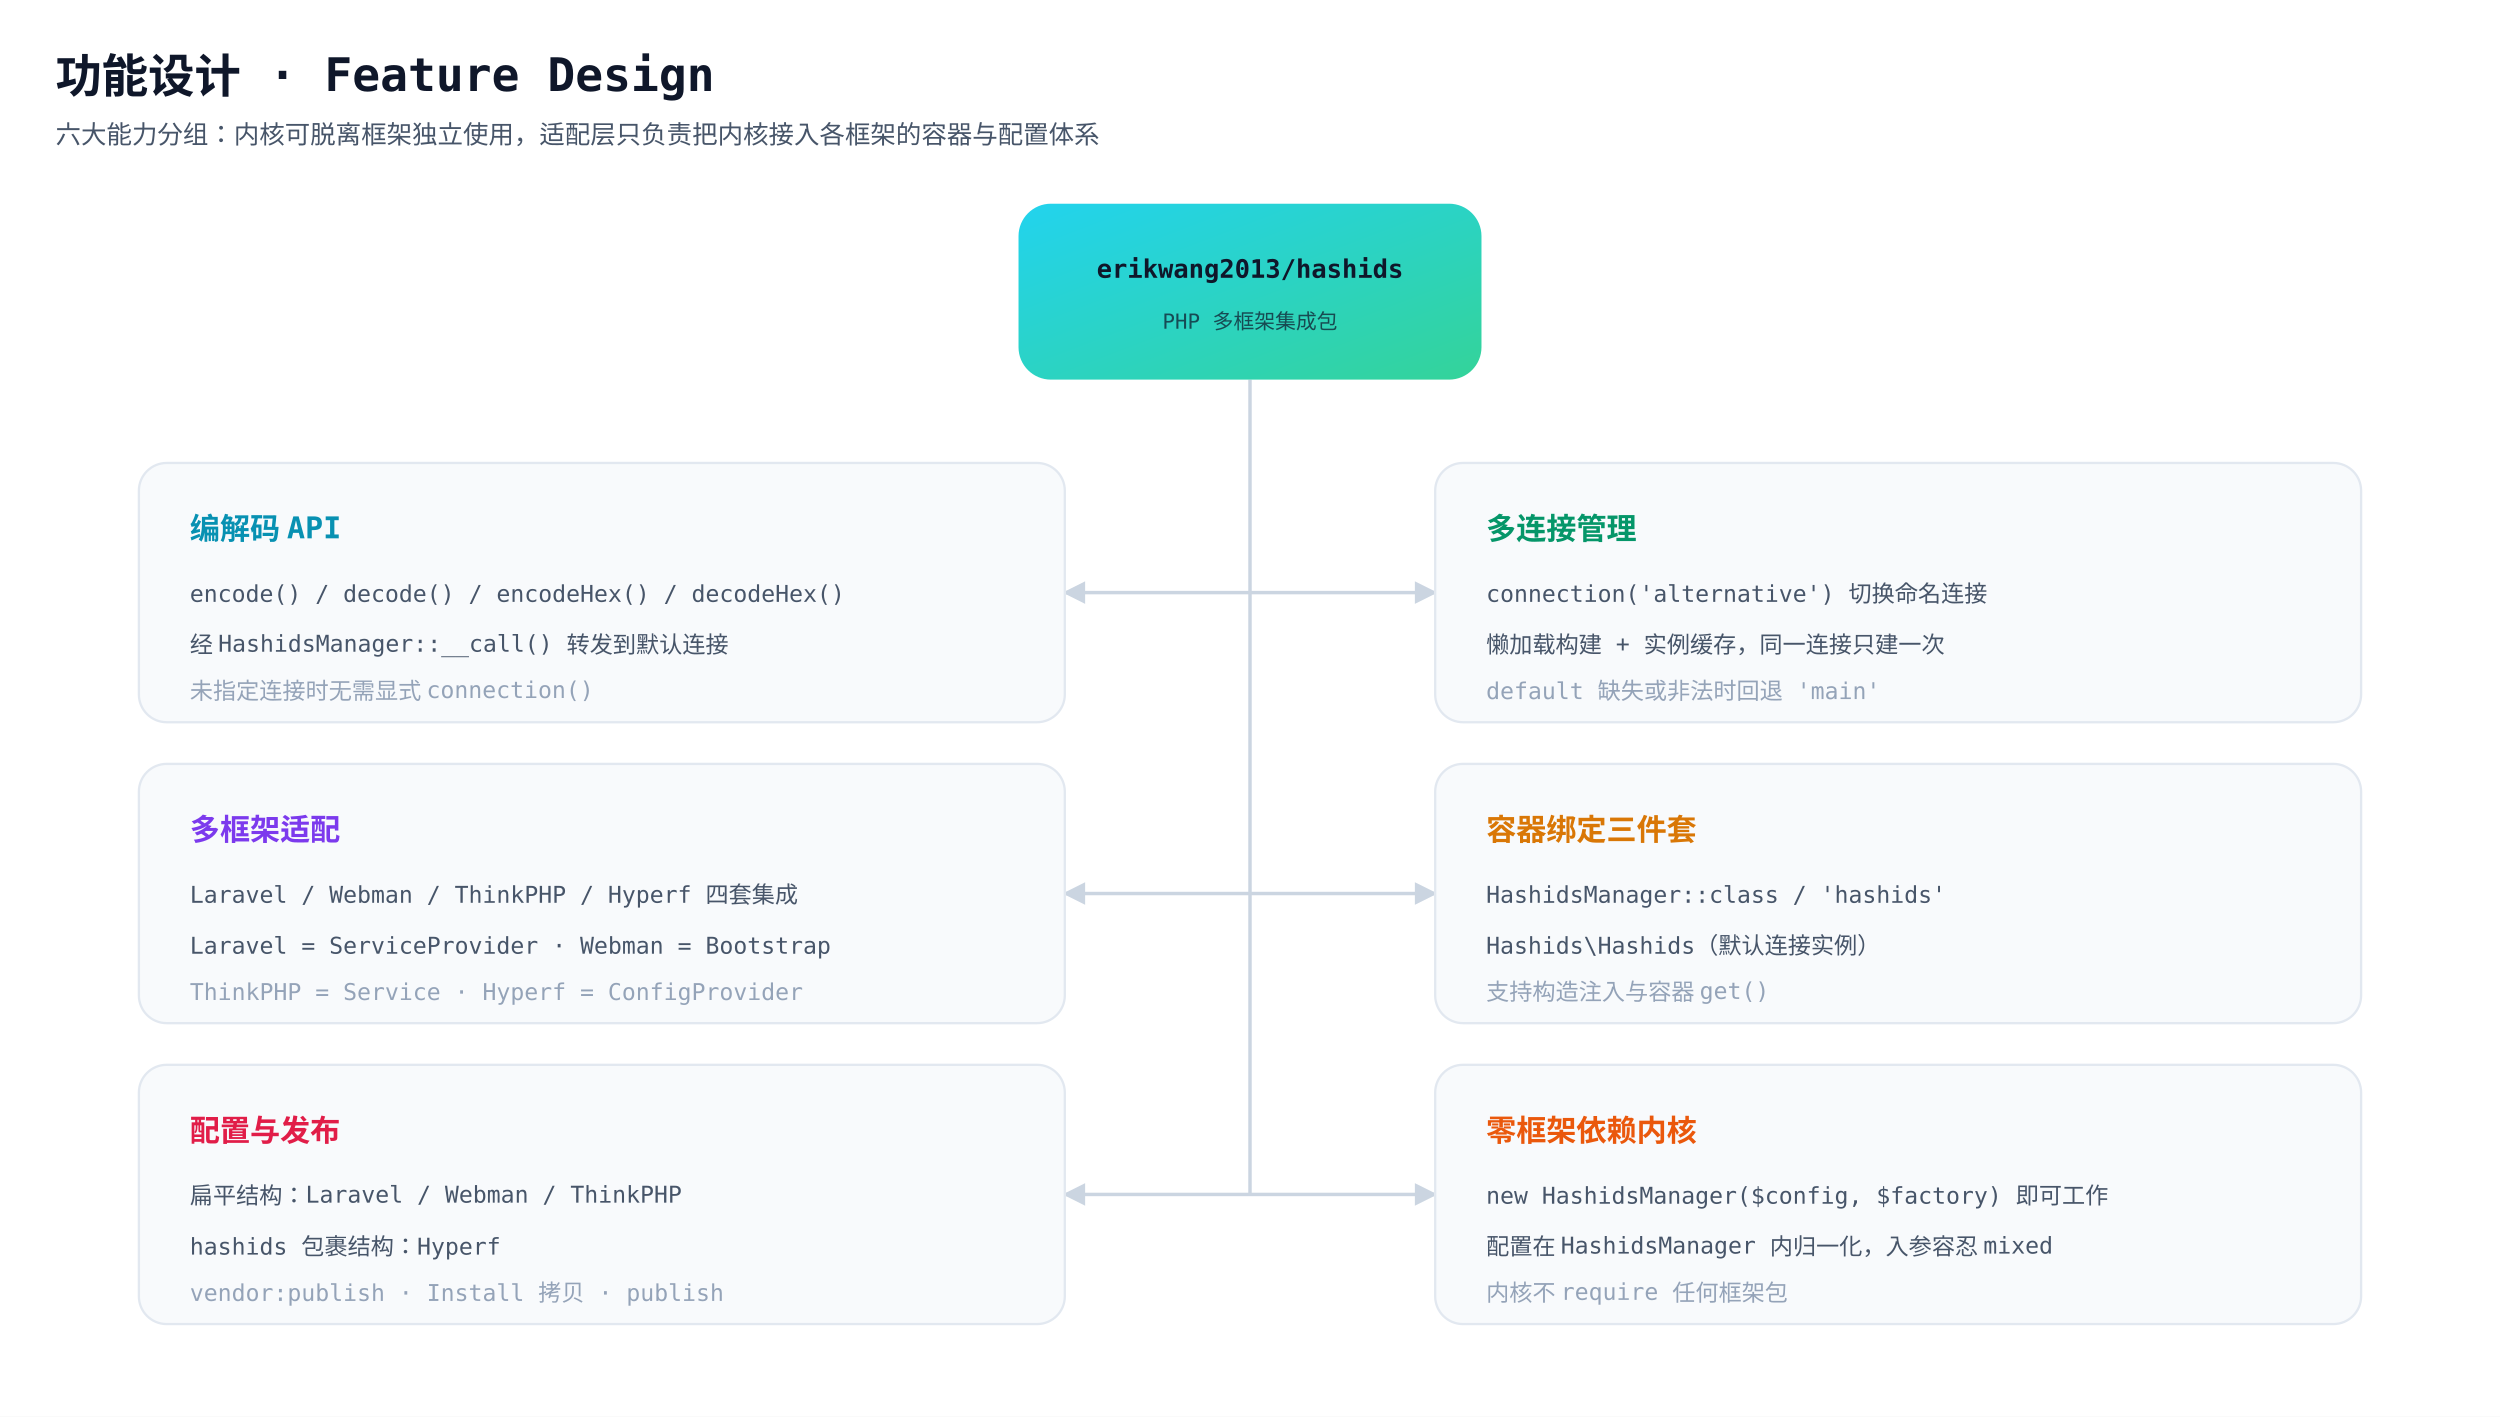
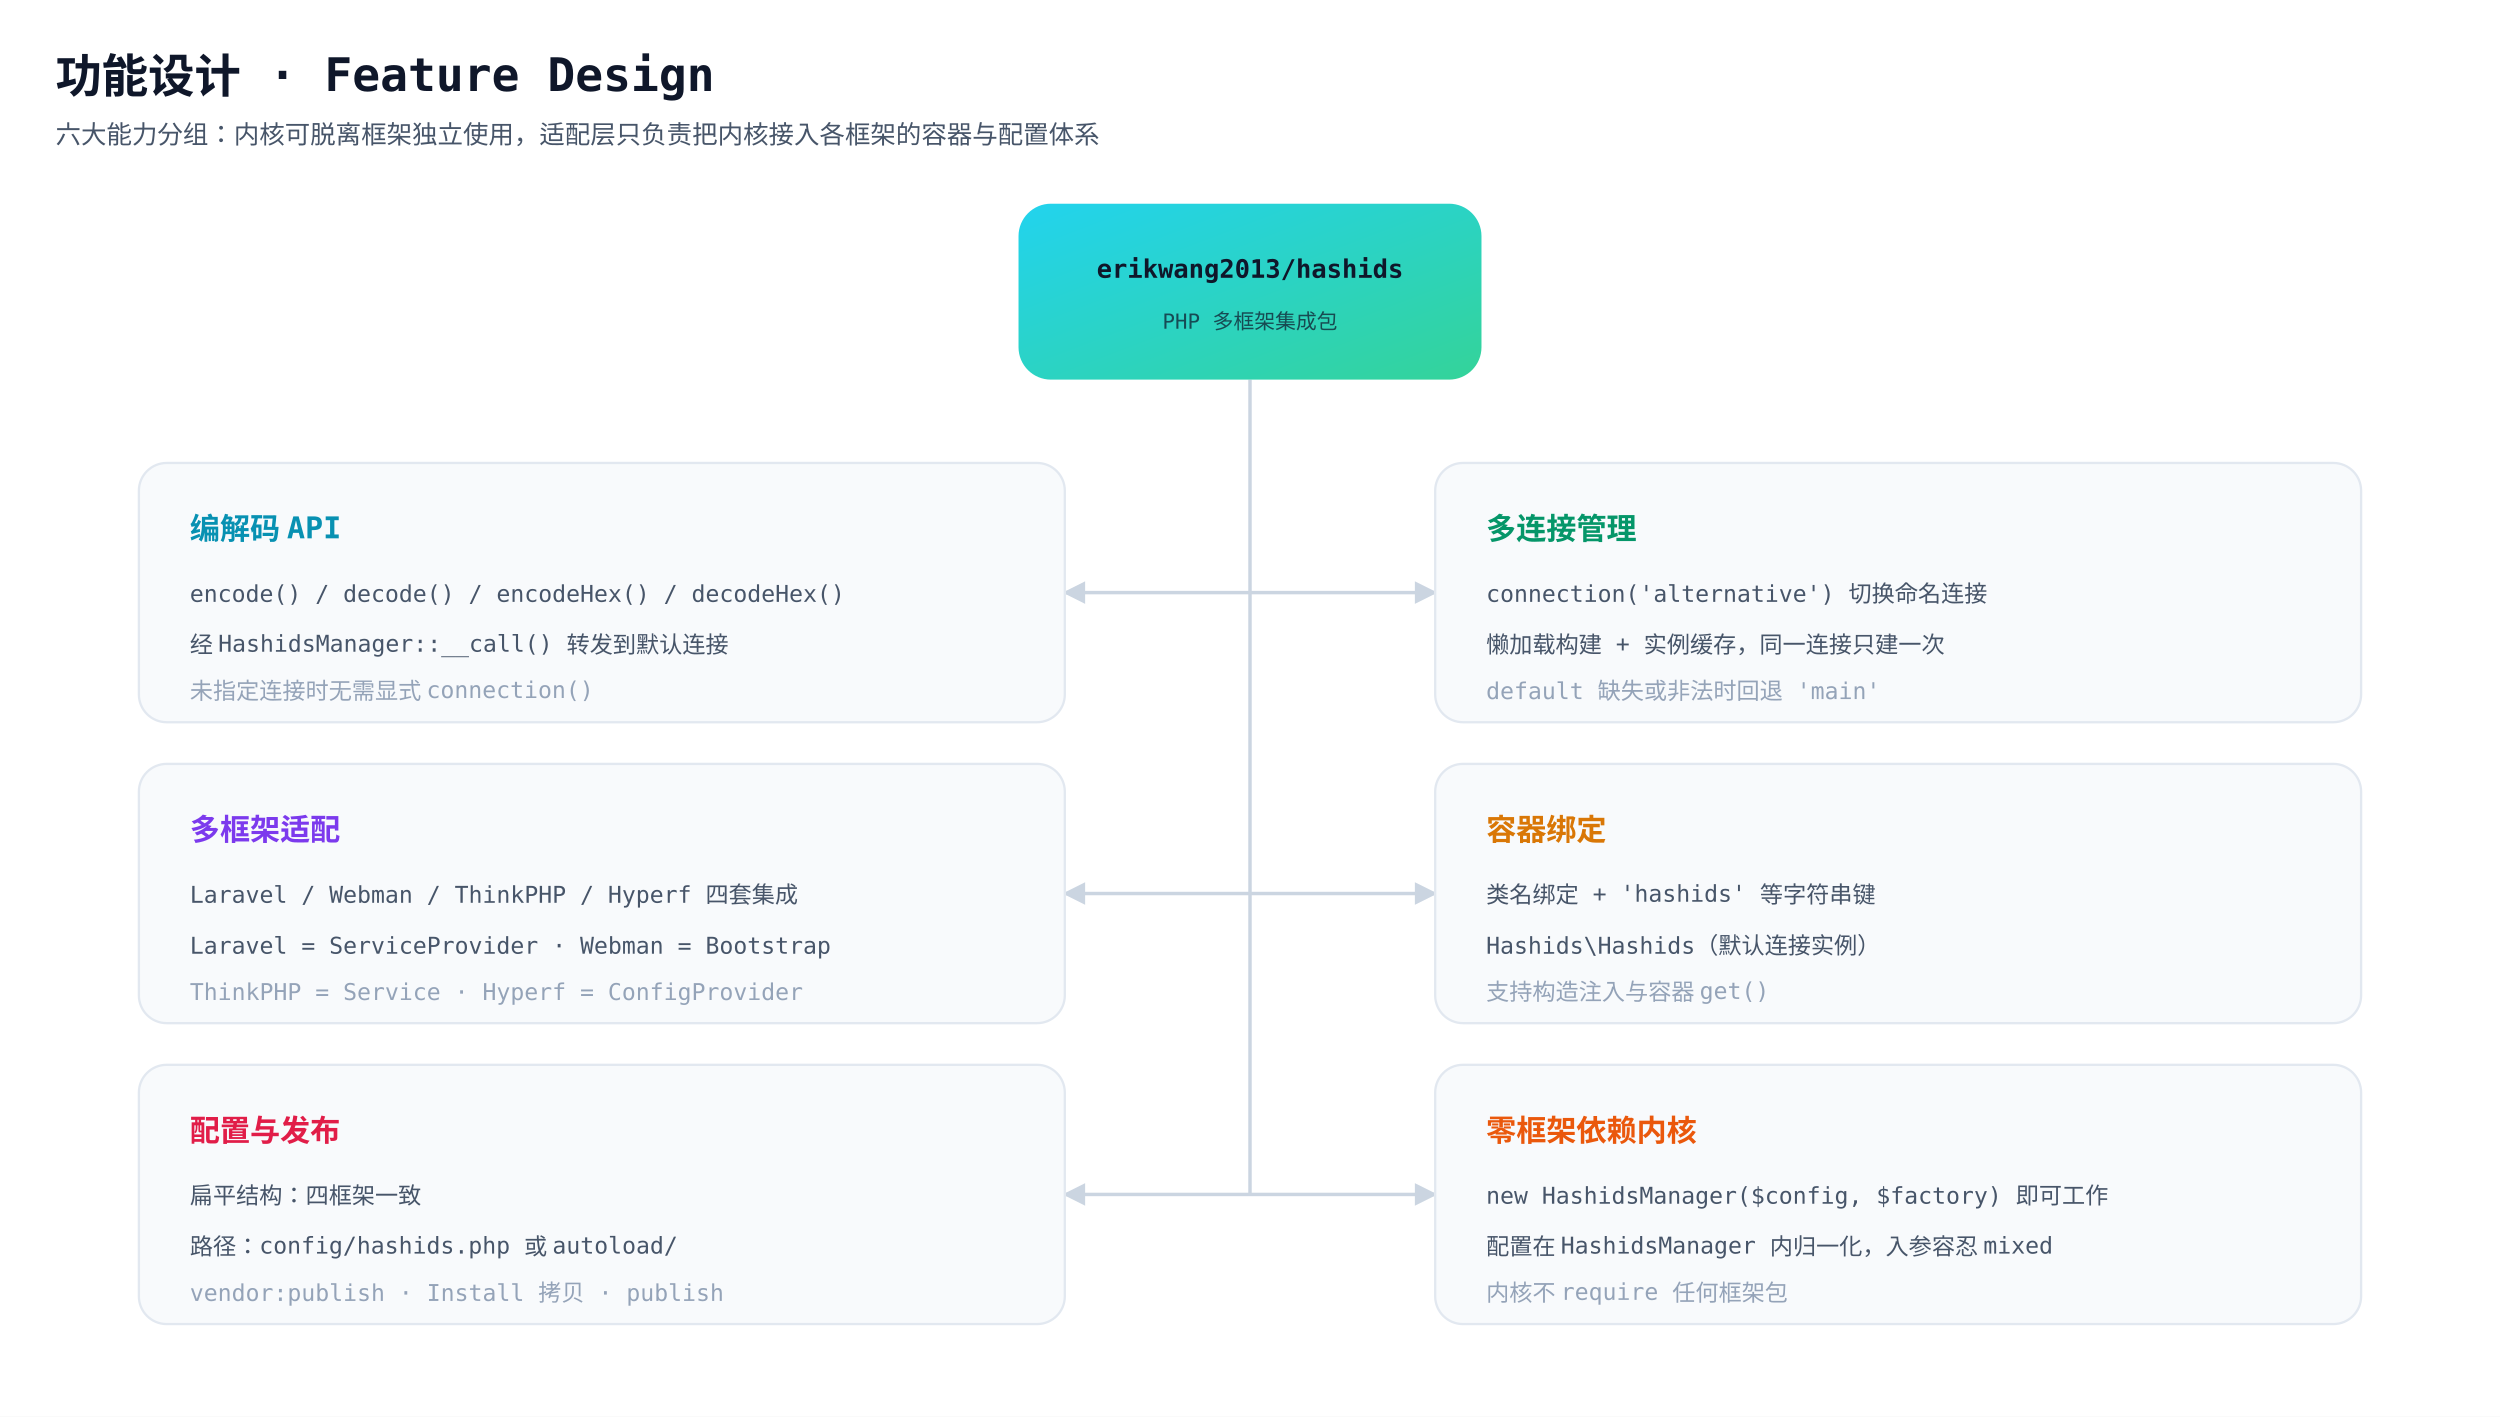
<svg xmlns="http://www.w3.org/2000/svg" viewBox="0 0 1080 612" role="img" aria-labelledby="featTitle featDesc">
  <defs>
    <style>
      text { font-family: ui-monospace, SFMono-Regular, Menlo, Consolas, "DejaVu Sans Mono", "PingFang SC", "Microsoft YaHei", monospace; }
      .bg     { fill: #ffffff; }
      .card   { fill: #f8fafc; stroke: #e2e8f0; stroke-width: 1; }
      .spine  { stroke: #cbd5e1; stroke-width: 1.5; fill: none; }
      .t-primary { fill: #0f172a; font-weight: 600; }
      .t-muted   { fill: #475569; }
      .t-dim     { fill: #94a3b8; }
      .t-frontend   { fill: #0891b2; font-weight: 600; }
      .t-backend    { fill: #059669; font-weight: 600; }
      .t-database   { fill: #7c3aed; font-weight: 600; }
      .t-cloud      { fill: #d97706; font-weight: 600; }
      .t-security   { fill: #e11d48; font-weight: 600; }
      .t-messagebus { fill: #ea580c; font-weight: 600; }
      .a-head { fill: #cbd5e1; }

      @media (prefers-color-scheme: dark) {
        .bg    { fill: #0b1220; }
        .card  { fill: #0f172a; stroke: #1e293b; }
        .spine { stroke: #334155; }
        .t-primary { fill: #f8fafc; }
        .t-muted   { fill: #94a3b8; }
        .t-dim     { fill: #64748b; }
        .t-frontend   { fill: #22d3ee; }
        .t-backend    { fill: #34d399; }
        .t-database   { fill: #a78bfa; }
        .t-cloud      { fill: #fbbf24; }
        .t-security   { fill: #fb7185; }
        .t-messagebus { fill: #fb923c; }
        .a-head { fill: #334155; }
      }
    </style>
    <marker id="ah" viewBox="0 0 10 10" refX="9" refY="5" markerWidth="6.5" markerHeight="6.5" orient="auto">
      <path d="M0 0 L10 5 L0 10 z" class="a-head" />
    </marker>
    <linearGradient id="rootGrad" x1="0" y1="0" x2="1" y2="1">
      <stop offset="0" stop-color="#22d3ee" />
      <stop offset="1" stop-color="#34d399" />
    </linearGradient>
  </defs>
  <rect class="bg" x="0" y="0" width="1080" height="612" />
  <text x="24" y="40" class="t-primary" font-size="20">功能设计 · Feature Design</text>
  <text x="24" y="62" class="t-muted" font-size="11">六大能力分组：内核可脱离框架独立使用，适配层只负责把内核接入各框架的容器与配置体系</text>
  <path class="spine" d="M540 164 V516" />
  <path class="spine" d="M540 256 H460" marker-end="url(#ah)" />
  <path class="spine" d="M540 386 H460" marker-end="url(#ah)" />
  <path class="spine" d="M540 516 H460" marker-end="url(#ah)" />
  <path class="spine" d="M540 256 H620" marker-end="url(#ah)" />
  <path class="spine" d="M540 386 H620" marker-end="url(#ah)" />
  <path class="spine" d="M540 516 H620" marker-end="url(#ah)" />
  <rect x="440" y="88" width="200" height="76" rx="14" fill="url(#rootGrad)" />
  <text x="540" y="120" font-size="11" font-weight="700" fill="#0f172a" text-anchor="middle">erikwang2013/hashids</text>
  <text x="540" y="142" font-size="9" fill="rgba(15,23,42,.72)" text-anchor="middle">PHP 多框架集成包</text>
  <rect class="card" x="60" y="200" width="400" height="112" rx="12" />
  <text class="t-frontend" x="82" y="233" font-size="13">编解码 API</text>
  <text class="t-muted" x="82" y="260" font-size="10">encode() / decode() / encodeHex() / decodeHex()</text>
  <text class="t-muted" x="82" y="282" font-size="10">经 HashidsManager::__call() 转发到默认连接</text>
  <text class="t-dim" x="82" y="302" font-size="10">未指定连接时无需显式 connection()</text>
  <rect class="card" x="60" y="330" width="400" height="112" rx="12" />
  <text class="t-database" x="82" y="363" font-size="13">多框架适配</text>
  <text class="t-muted" x="82" y="390" font-size="10">Laravel / Webman / ThinkPHP / Hyperf 四套集成</text>
  <text class="t-muted" x="82" y="412" font-size="10">Laravel = ServiceProvider · Webman = Bootstrap</text>
  <text class="t-dim" x="82" y="432" font-size="10">ThinkPHP = Service · Hyperf = ConfigProvider</text>
  <rect class="card" x="60" y="460" width="400" height="112" rx="12" />
  <text class="t-security" x="82" y="493" font-size="13">配置与发布</text>
-   <text class="t-muted" x="82" y="520" font-size="10">扁平结构：Laravel / Webman / ThinkPHP</text>
-   <text class="t-muted" x="82" y="542" font-size="10">hashids 包裹结构：Hyperf</text>
+   <text class="t-muted" x="82" y="520" font-size="10">扁平结构：四框架一致</text>
+   <text class="t-muted" x="82" y="542" font-size="10">路径：config/hashids.php 或 autoload/</text>
  <text class="t-dim" x="82" y="562" font-size="10">vendor:publish · Install 拷贝 · publish</text>
  <rect class="card" x="620" y="200" width="400" height="112" rx="12" />
  <text class="t-backend" x="642" y="233" font-size="13">多连接管理</text>
  <text class="t-muted" x="642" y="260" font-size="10">connection('alternative') 切换命名连接</text>
  <text class="t-muted" x="642" y="282" font-size="10">懒加载构建 + 实例缓存，同一连接只建一次</text>
  <text class="t-dim" x="642" y="302" font-size="10">default 缺失或非法时回退 'main'</text>
  <rect class="card" x="620" y="330" width="400" height="112" rx="12" />
-   <text class="t-cloud" x="642" y="363" font-size="13">容器绑定三件套</text>
-   <text class="t-muted" x="642" y="390" font-size="10">HashidsManager::class / 'hashids'</text>
+   <text class="t-cloud" x="642" y="363" font-size="13">容器绑定</text>
+   <text class="t-muted" x="642" y="390" font-size="10">类名绑定 + 'hashids' 等字符串键</text>
  <text class="t-muted" x="642" y="412" font-size="10">Hashids\Hashids（默认连接实例）</text>
  <text class="t-dim" x="642" y="432" font-size="10">支持构造注入与容器 get()</text>
  <rect class="card" x="620" y="460" width="400" height="112" rx="12" />
  <text class="t-messagebus" x="642" y="493" font-size="13">零框架依赖内核</text>
  <text class="t-muted" x="642" y="520" font-size="10">new HashidsManager($config, $factory) 即可工作</text>
  <text class="t-muted" x="642" y="542" font-size="10">配置在 HashidsManager 内归一化，入参容忍 mixed</text>
  <text class="t-dim" x="642" y="562" font-size="10">内核不 require 任何框架包</text>
</svg>
